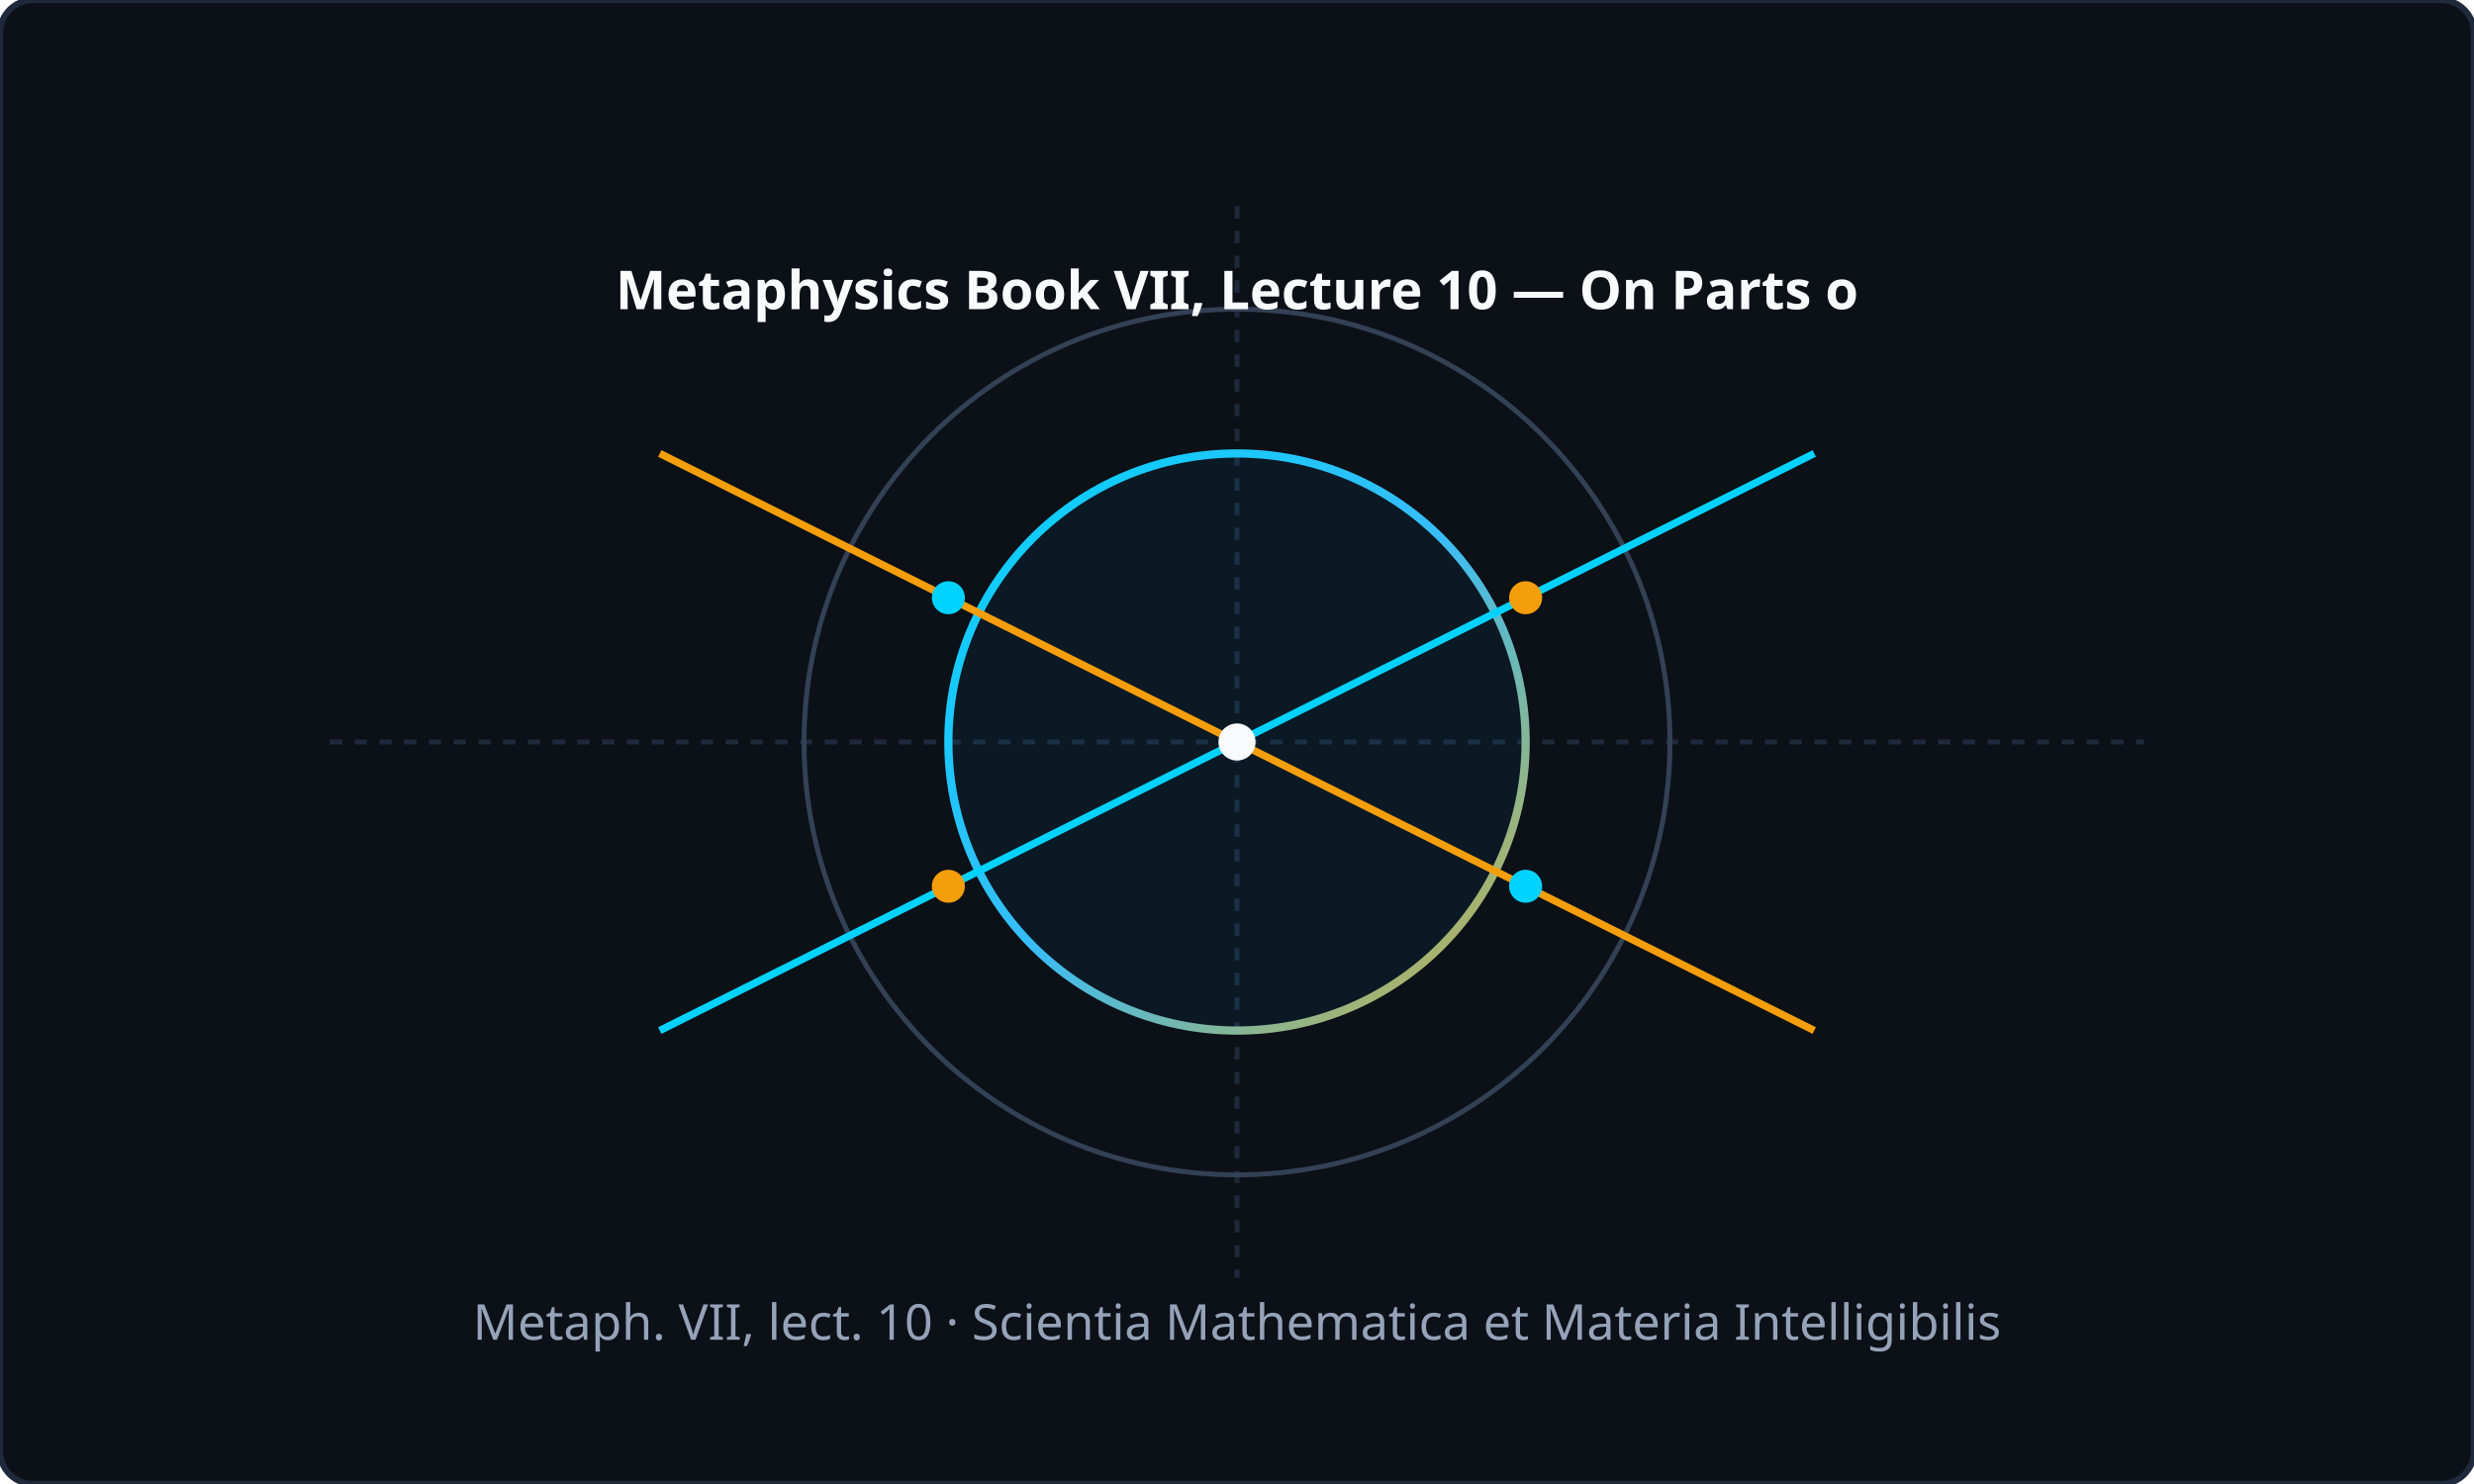
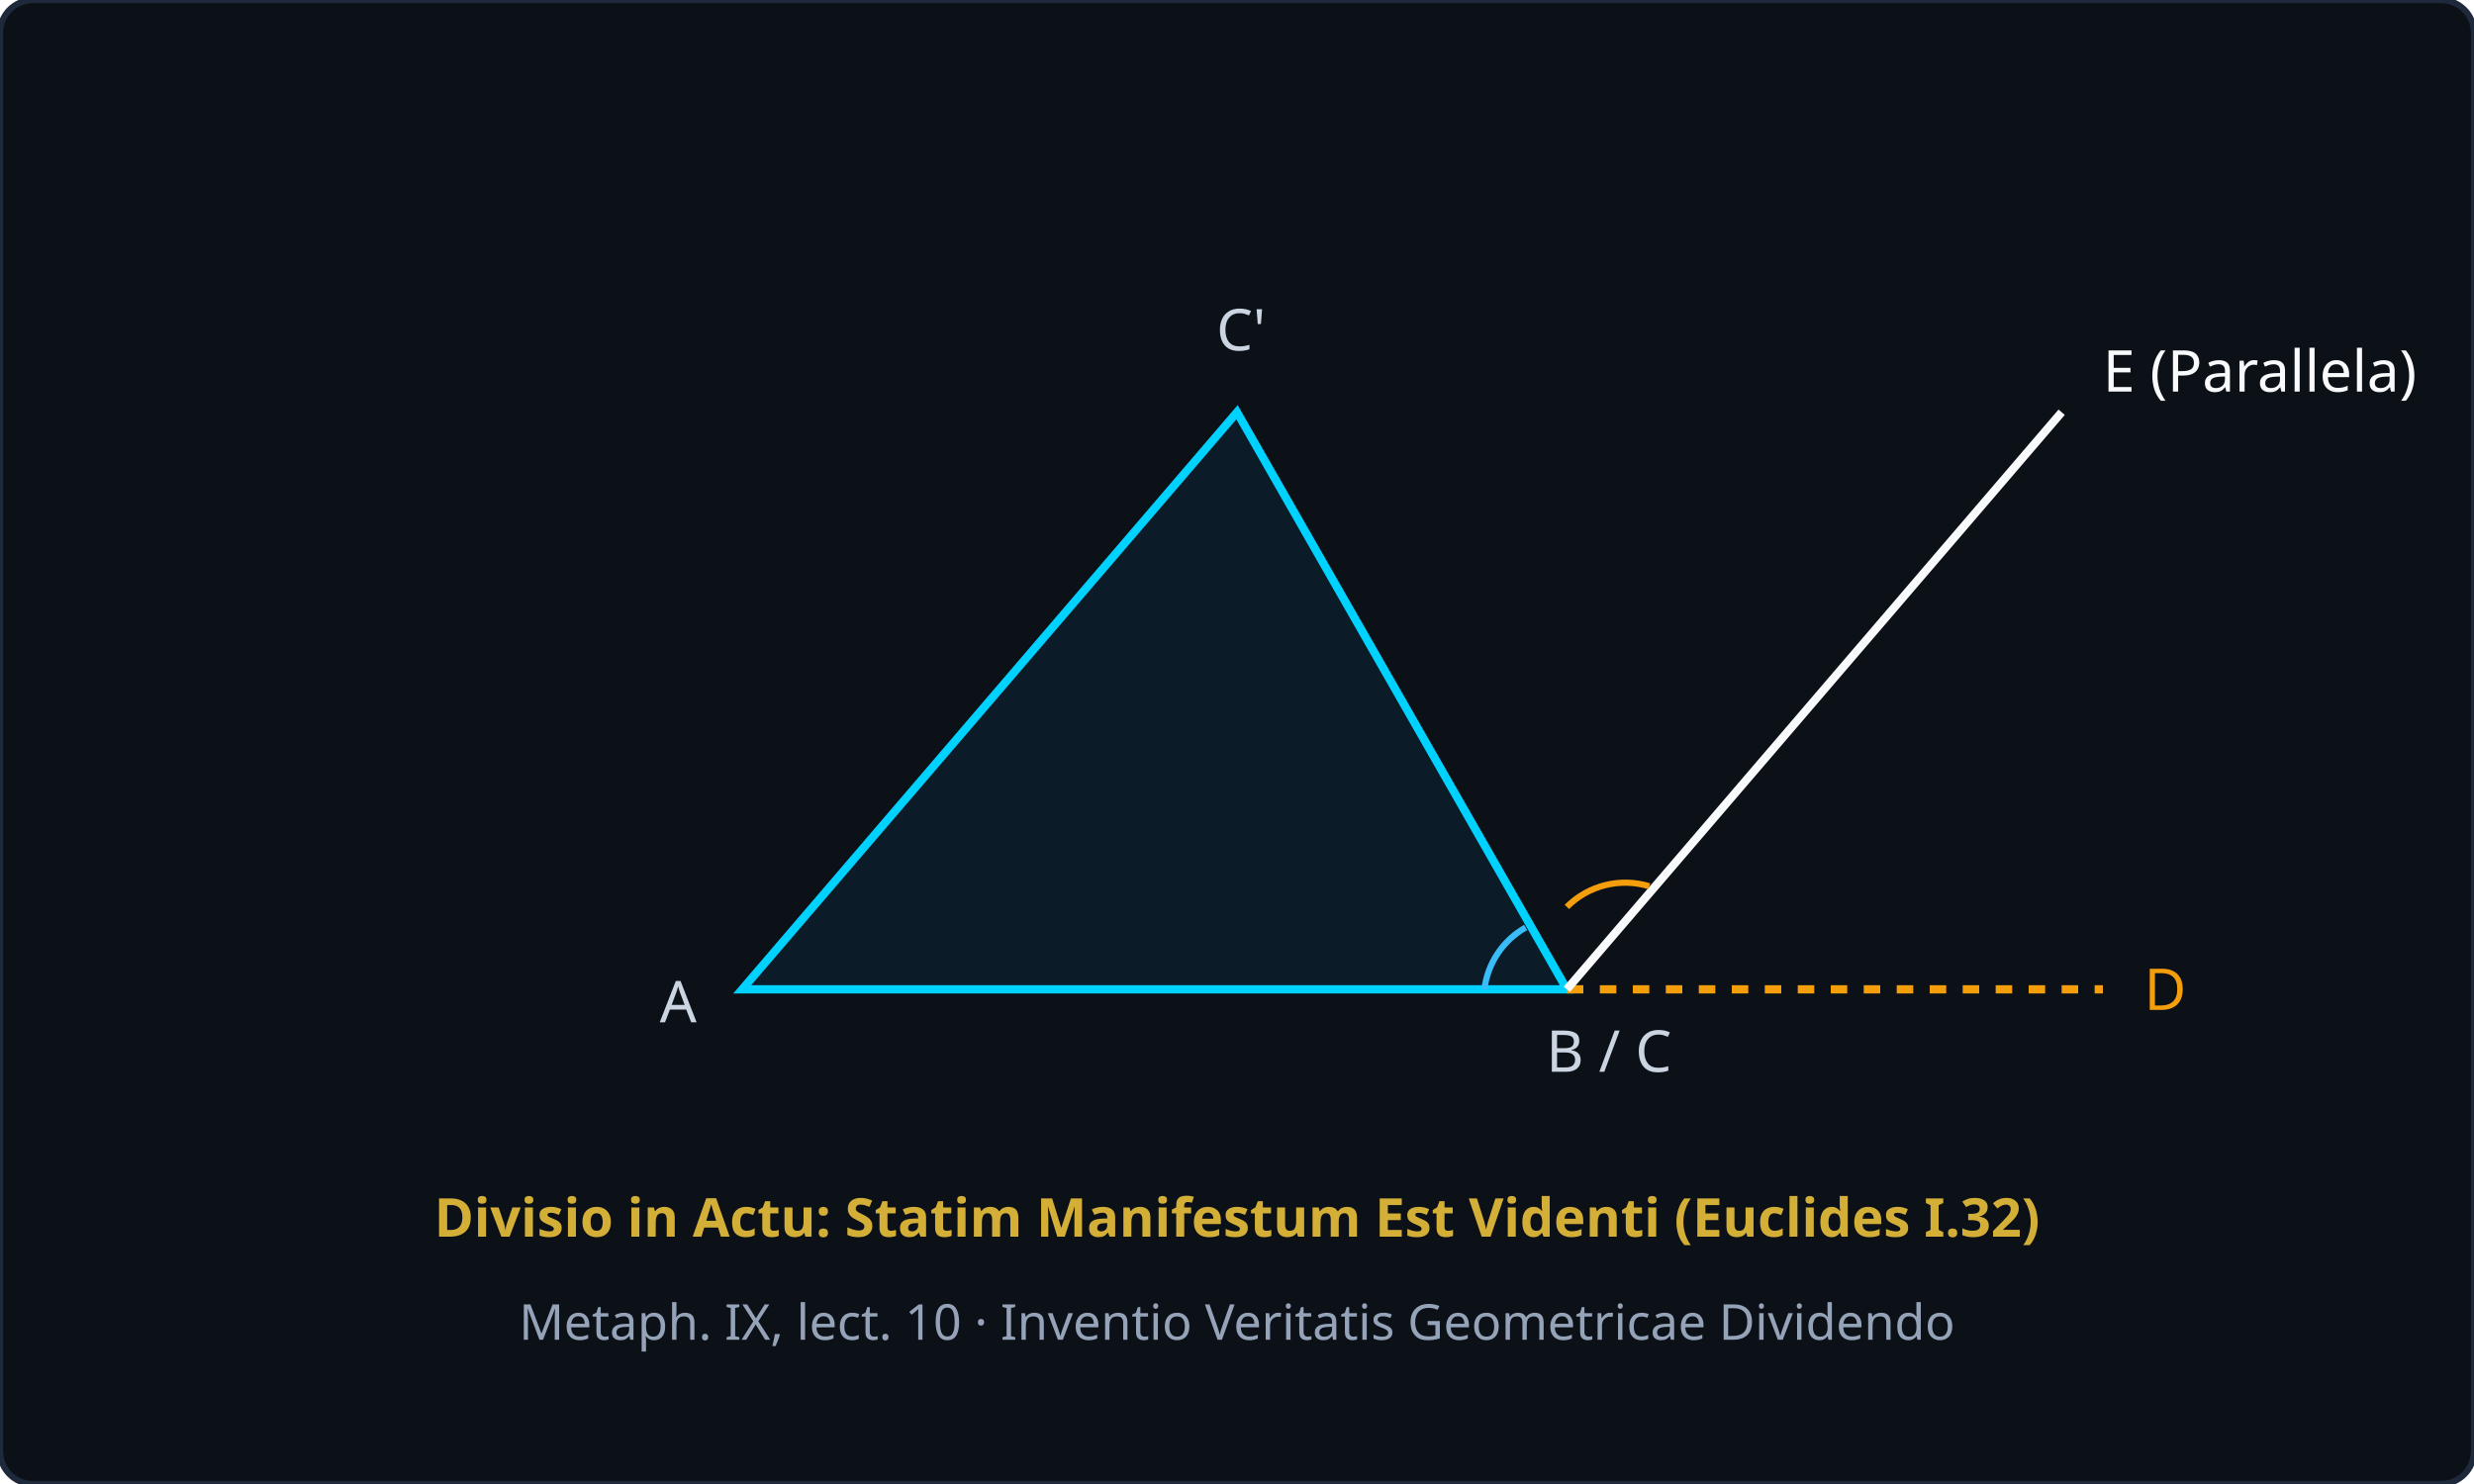
<svg xmlns="http://www.w3.org/2000/svg" viewBox="0 0 600 360" width="100%" height="auto">
  <rect width="600" height="360" rx="8" fill="#0c1017" stroke="#1e293b" stroke-width="1.5" />
-   <defs>
-     <linearGradient id="geomGrad" x1="0%" y1="0%" x2="100%" y2="100%">
-       <stop offset="0%" stop-color="#00d2ff" />
-       <stop offset="50%" stop-color="#38bdf8" />
-       <stop offset="100%" stop-color="#d4af37" />
-     </linearGradient>
-   </defs>
-   <line x1="80" y1="180" x2="520" y2="180" stroke="#1e293b" stroke-width="1.2" stroke-dasharray="3,3" />
-   <line x1="300" y1="50" x2="300" y2="310" stroke="#1e293b" stroke-width="1.2" stroke-dasharray="3,3" />
-   <circle cx="300" cy="180" r="105" fill="none" stroke="#334155" stroke-width="1.2" />
-   <circle cx="300" cy="180" r="70" fill="#0284c7" fill-opacity="0.08" stroke="url(#geomGrad)" stroke-width="2" />
-   <line x1="160" y1="110" x2="440" y2="250" stroke="#f59e0b" stroke-width="1.8" />
-   <line x1="160" y1="250" x2="440" y2="110" stroke="#00d2ff" stroke-width="1.8" />
-   <circle cx="300" cy="180" r="4.5" fill="#f8fafc" />
-   <circle cx="230" cy="145" r="4" fill="#00d2ff" />
-   <circle cx="370" cy="215" r="4" fill="#00d2ff" />
-   <circle cx="230" cy="215" r="4" fill="#f59e0b" />
-   <circle cx="370" cy="145" r="4" fill="#f59e0b" />
-   <text x="300" y="75" fill="#f8fafc" font-size="13" font-family="system-ui, sans-serif" text-anchor="middle" font-weight="600">Metaphysics Book VII, Lecture 10 — On Parts o</text>
-   <text x="300" y="325" fill="#94a3b8" font-size="12" font-family="system-ui, sans-serif" text-anchor="middle">Metaph. VII, lect. 10 · Scientia Mathematica et Materia Intelligibilis</text>
+   <polygon points="180,240 380,240 300,100" fill="#0284c7" fill-opacity="0.1" stroke="#00d2ff" stroke-width="2" />
+   <line x1="380" y1="240" x2="510" y2="240" stroke="#f59e0b" stroke-width="2" stroke-dasharray="4,4" />
+   <line x1="380" y1="240" x2="500" y2="100" stroke="#f8fafc" stroke-width="2" />
+   <path d="M360 240 A20 20 0 0 1 370 225" fill="none" stroke="#38bdf8" stroke-width="1.5" />
+   <path d="M380 220 A20 20 0 0 1 400 215" fill="none" stroke="#f59e0b" stroke-width="1.5" />
+   <text x="160" y="248" fill="#cbd5e1" font-size="14" font-family="system-ui, sans-serif">A</text>
+   <text x="375" y="260" fill="#cbd5e1" font-size="14" font-family="system-ui, sans-serif">B / C</text>
+   <text x="295" y="85" fill="#cbd5e1" font-size="14" font-family="system-ui, sans-serif">C'</text>
+   <text x="520" y="245" fill="#f59e0b" font-size="14" font-family="system-ui, sans-serif">D</text>
+   <text x="510" y="95" fill="#f8fafc" font-size="14" font-family="system-ui, sans-serif">E (Parallela)</text>
+   <text x="300" y="300" fill="#d4af37" font-size="13" font-family="system-ui, sans-serif" text-anchor="middle" font-weight="600">Divisio in Actu: Statim Manifestum Est Videnti (Euclides I.32)</text>
+   <text x="300" y="325" fill="#94a3b8" font-size="12" font-family="system-ui, sans-serif" text-anchor="middle">Metaph. IX, lect. 10 · Inventio Veritatis Geometricae Dividendo</text>
</svg>
